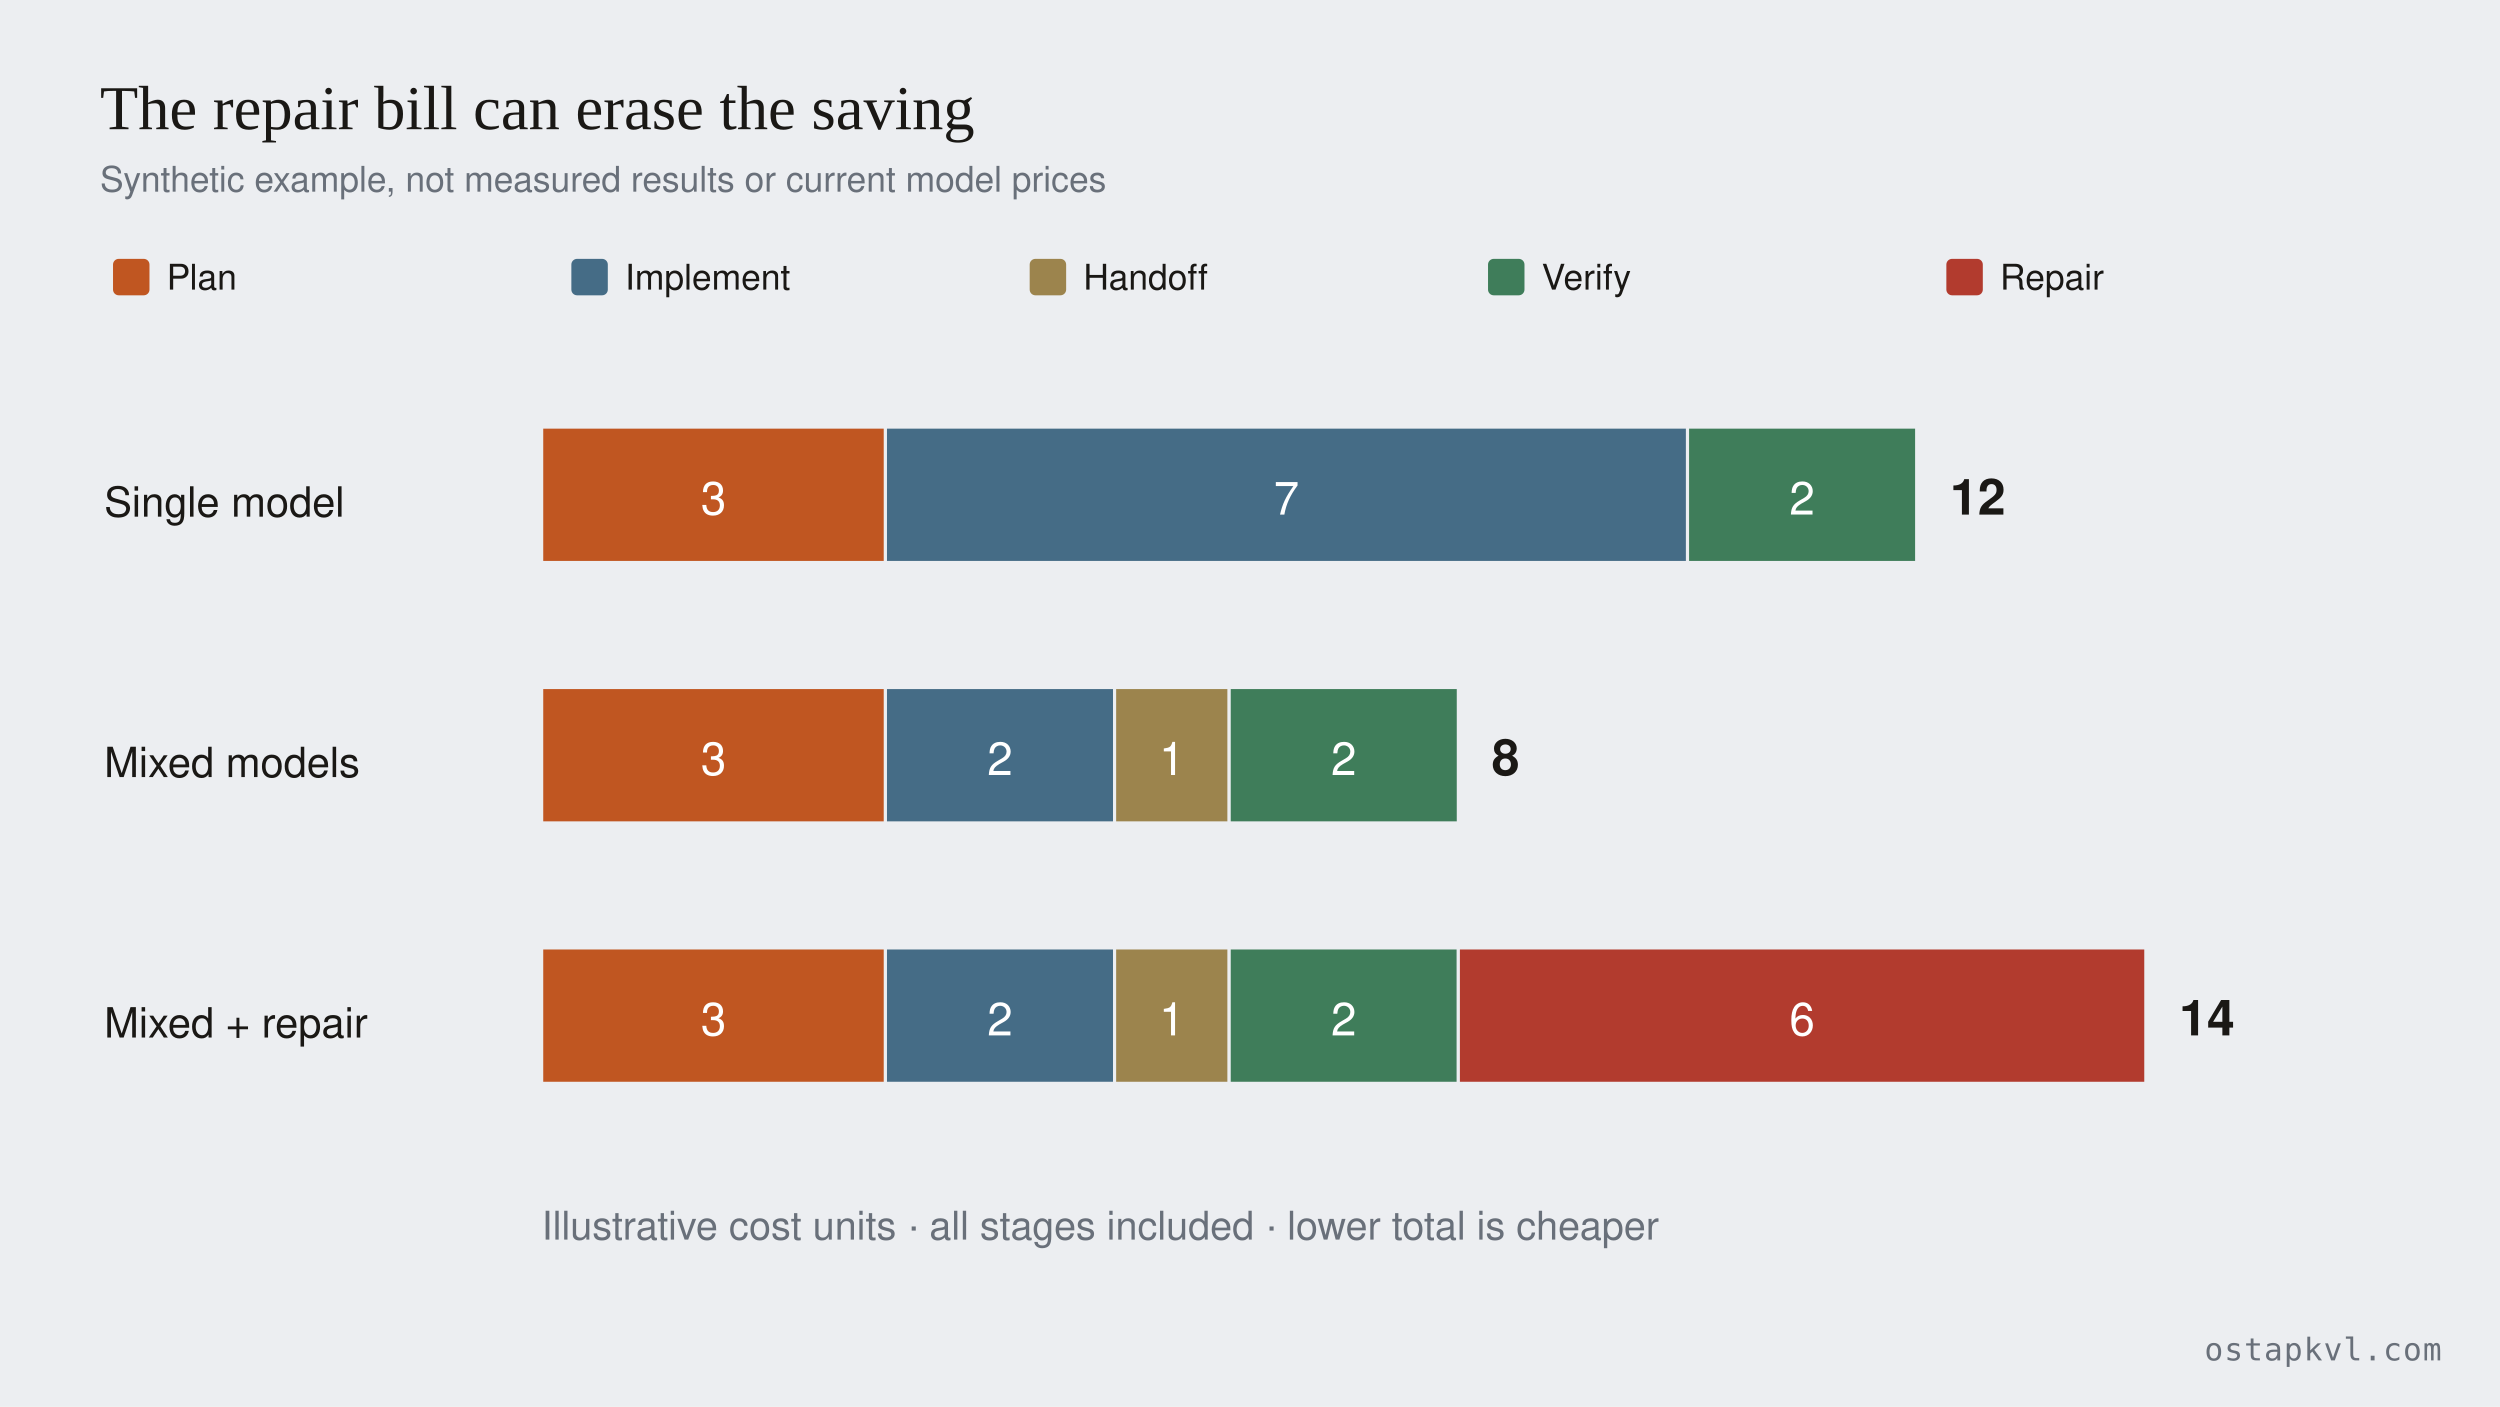
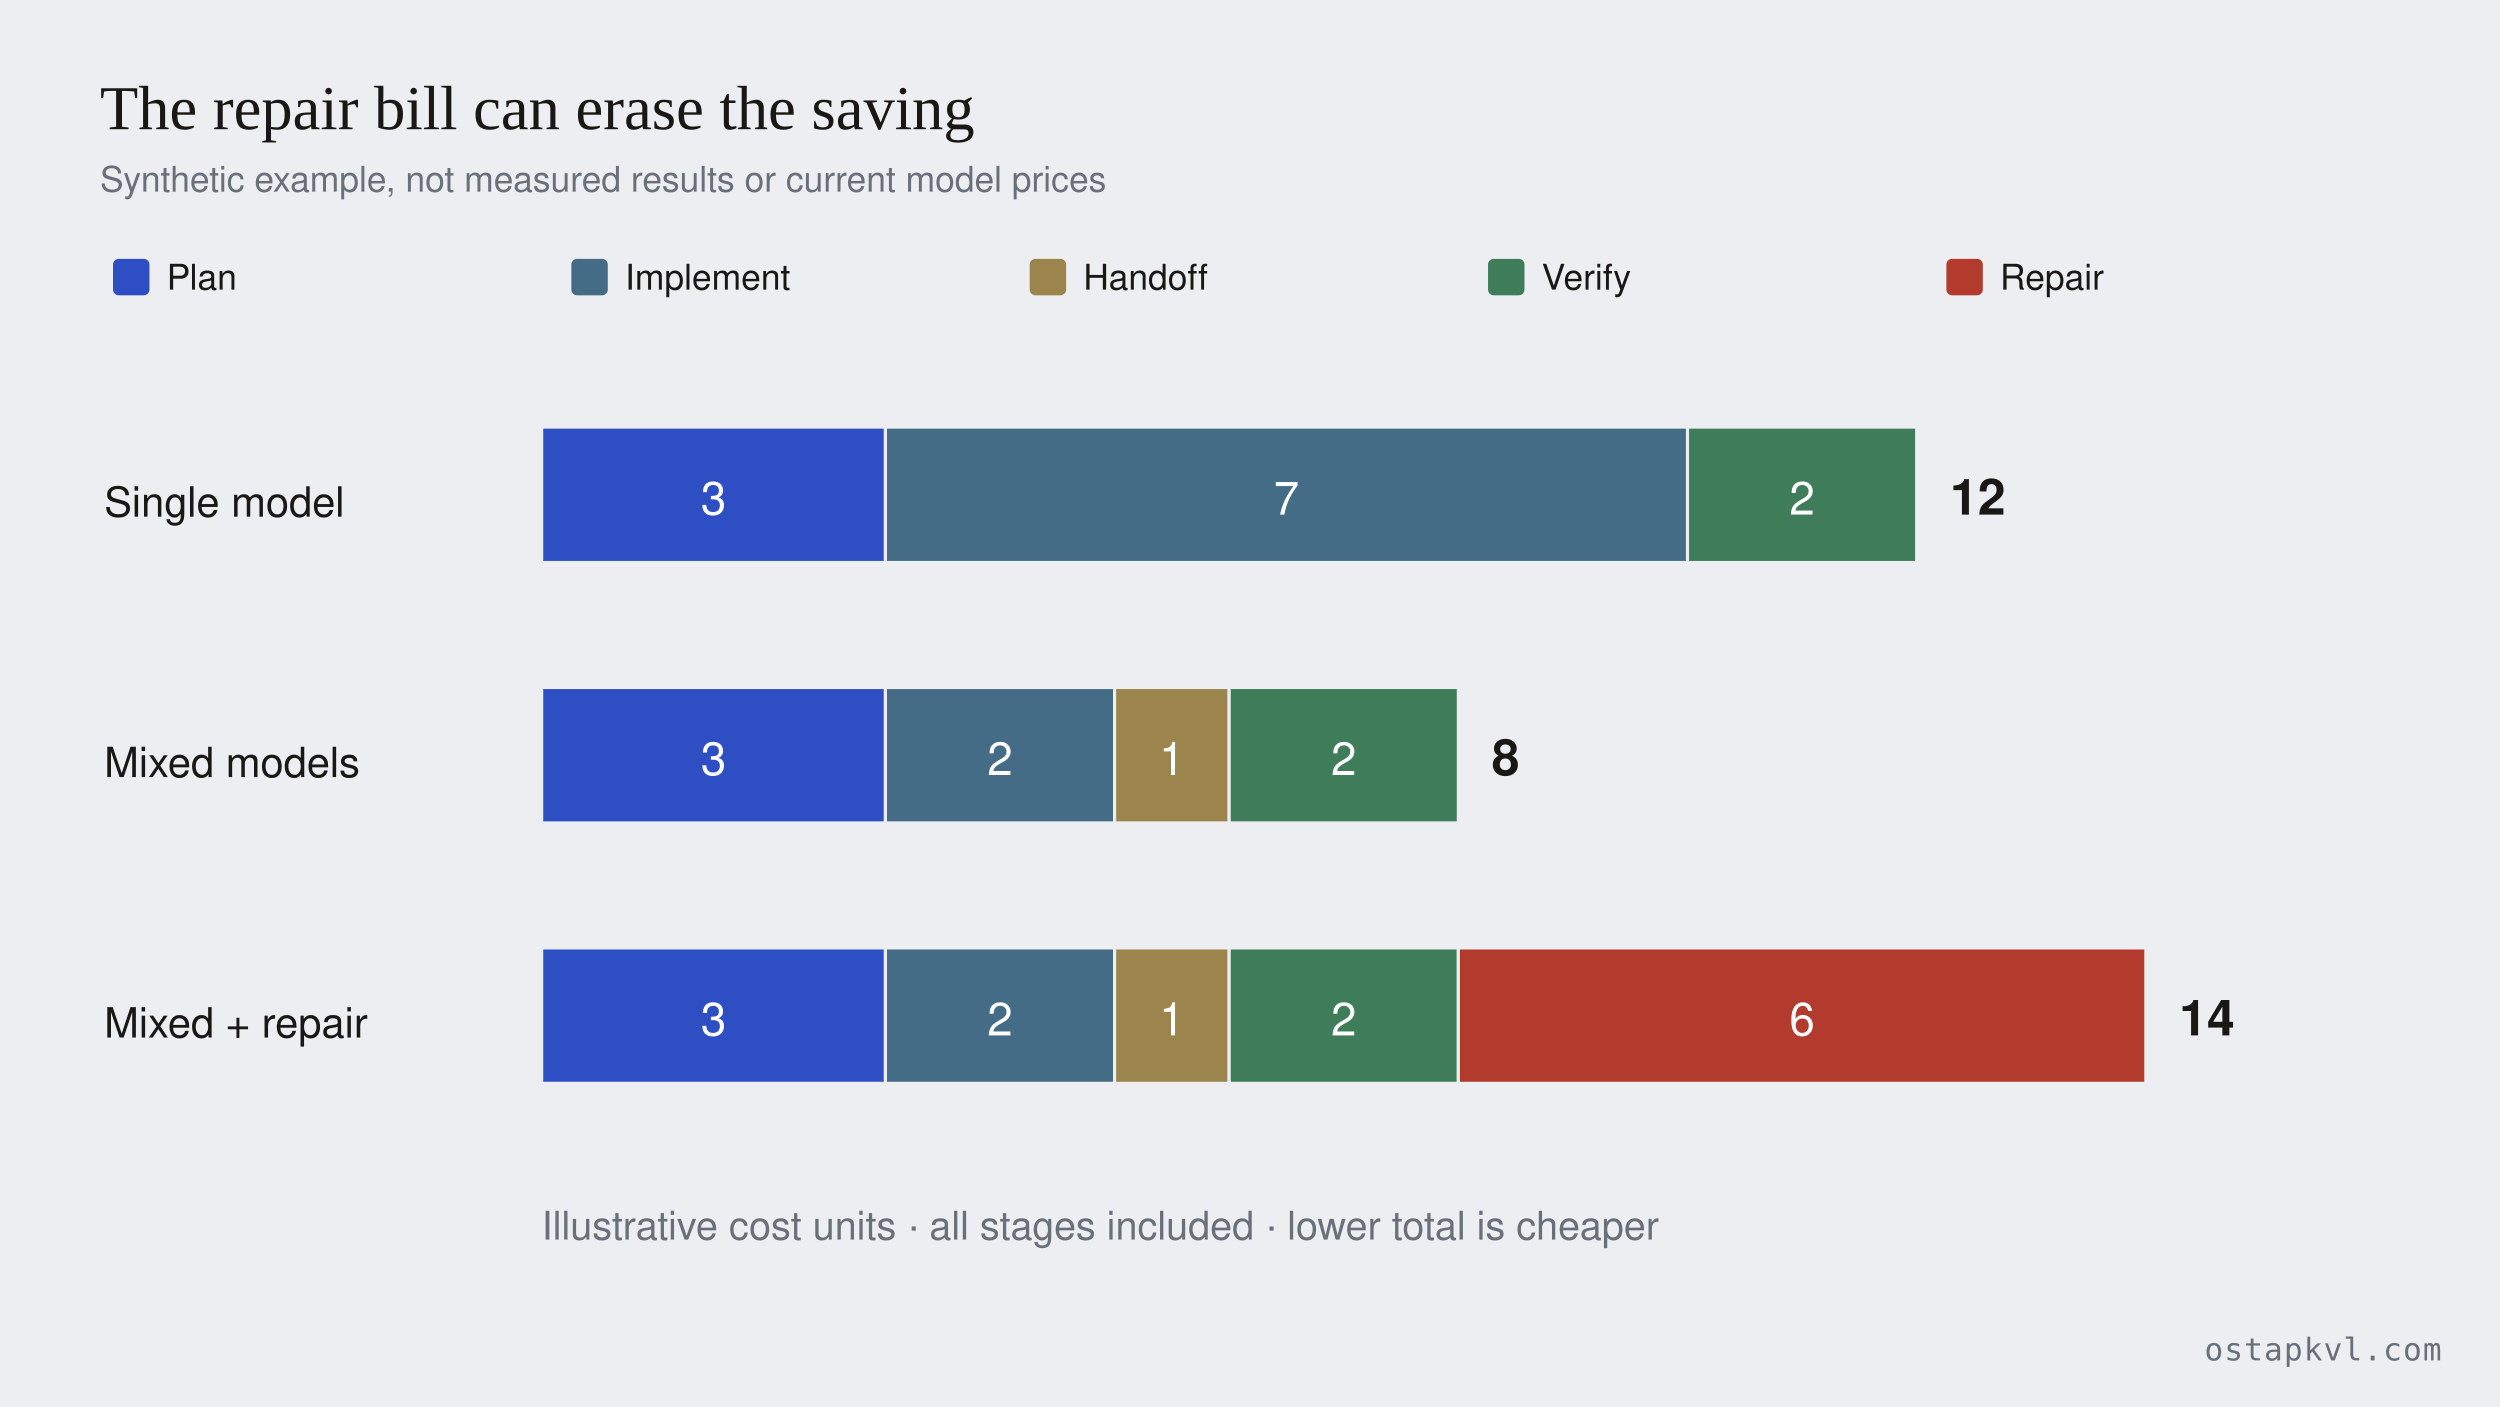
<svg xmlns="http://www.w3.org/2000/svg" width="1200" height="675" viewBox="0 0 1200 675" role="img" aria-label="The repair bill can erase the saving">
  <defs>
    <marker id="arr" viewBox="0 0 10 10" refX="9" refY="5" markerWidth="8" markerHeight="8" orient="auto-start-reverse">
      <path d="M0,0 L10,5 L0,10 z" fill="#69707A" />
    </marker>
    <marker id="arrA" viewBox="0 0 10 10" refX="9" refY="5" markerWidth="8" markerHeight="8" orient="auto-start-reverse">
-       <path d="M0,0 L10,5 L0,10 z" fill="#C05621" />
+       <path d="M0,0 L10,5 L0,10 z" fill="#2E4EC4" />
    </marker>
  </defs>
  <rect width="100%" height="100%" fill="#ECEEF1" />
  <text x="48" y="62" font-family="Georgia, 'Times New Roman', serif" font-size="30" fill="#1A1815">The repair bill can erase the saving</text>
  <text x="48" y="92" font-family="'Helvetica Neue', Helvetica, Arial, sans-serif" font-size="17" fill="#69707A">Synthetic example, not measured results or current model prices</text>
-   <rect x="55" y="125" width="16" height="16" rx="2" fill="#C05621" stroke="#C05621" stroke-width="1.5" />
+   <rect x="55" y="125" width="16" height="16" rx="2" fill="#2E4EC4" stroke="#2E4EC4" stroke-width="1.5" />
  <text x="80" y="139" font-family="'Helvetica Neue', Helvetica, Arial, sans-serif" font-size="17" fill="#1A1815">Plan</text>
  <rect x="275" y="125" width="16" height="16" rx="2" fill="#456C86" stroke="#456C86" stroke-width="1.5" />
  <text x="300" y="139" font-family="'Helvetica Neue', Helvetica, Arial, sans-serif" font-size="17" fill="#1A1815">Implement</text>
  <rect x="495" y="125" width="16" height="16" rx="2" fill="#9C844D" stroke="#9C844D" stroke-width="1.5" />
  <text x="520" y="139" font-family="'Helvetica Neue', Helvetica, Arial, sans-serif" font-size="17" fill="#1A1815">Handoff</text>
  <rect x="715" y="125" width="16" height="16" rx="2" fill="#3F7D5A" stroke="#3F7D5A" stroke-width="1.5" />
  <text x="740" y="139" font-family="'Helvetica Neue', Helvetica, Arial, sans-serif" font-size="17" fill="#1A1815">Verify</text>
  <rect x="935" y="125" width="16" height="16" rx="2" fill="#B23B2E" stroke="#B23B2E" stroke-width="1.5" />
  <text x="960" y="139" font-family="'Helvetica Neue', Helvetica, Arial, sans-serif" font-size="17" fill="#1A1815">Repair</text>
  <text x="50" y="248" font-family="'Helvetica Neue', Helvetica, Arial, sans-serif" font-size="20" fill="#1A1815">Single model</text>
-   <rect x="260" y="205" width="165" height="65" rx="0" fill="#C05621" stroke="#ECEEF1" stroke-width="1.5" />
+   <rect x="260" y="205" width="165" height="65" rx="0" fill="#2E4EC4" stroke="#ECEEF1" stroke-width="1.5" />
  <text x="342.5" y="247" font-family="'Helvetica Neue', Helvetica, Arial, sans-serif" font-size="22" fill="#fff" text-anchor="middle">3</text>
  <rect x="425" y="205" width="385" height="65" rx="0" fill="#456C86" stroke="#ECEEF1" stroke-width="1.5" />
  <text x="617.5" y="247" font-family="'Helvetica Neue', Helvetica, Arial, sans-serif" font-size="22" fill="#fff" text-anchor="middle">7</text>
  <rect x="810" y="205" width="110" height="65" rx="0" fill="#3F7D5A" stroke="#ECEEF1" stroke-width="1.5" />
  <text x="865" y="247" font-family="'Helvetica Neue', Helvetica, Arial, sans-serif" font-size="22" fill="#fff" text-anchor="middle">2</text>
  <text x="936" y="247" font-family="'Helvetica Neue', Helvetica, Arial, sans-serif" font-size="24" fill="#1A1815" font-weight="700">12</text>
  <text x="50" y="373" font-family="'Helvetica Neue', Helvetica, Arial, sans-serif" font-size="20" fill="#1A1815">Mixed models</text>
-   <rect x="260" y="330" width="165" height="65" rx="0" fill="#C05621" stroke="#ECEEF1" stroke-width="1.5" />
+   <rect x="260" y="330" width="165" height="65" rx="0" fill="#2E4EC4" stroke="#ECEEF1" stroke-width="1.5" />
  <text x="342.5" y="372" font-family="'Helvetica Neue', Helvetica, Arial, sans-serif" font-size="22" fill="#fff" text-anchor="middle">3</text>
  <rect x="425" y="330" width="110" height="65" rx="0" fill="#456C86" stroke="#ECEEF1" stroke-width="1.5" />
  <text x="480" y="372" font-family="'Helvetica Neue', Helvetica, Arial, sans-serif" font-size="22" fill="#fff" text-anchor="middle">2</text>
  <rect x="535" y="330" width="55" height="65" rx="0" fill="#9C844D" stroke="#ECEEF1" stroke-width="1.5" />
  <text x="562.5" y="372" font-family="'Helvetica Neue', Helvetica, Arial, sans-serif" font-size="22" fill="#fff" text-anchor="middle">1</text>
  <rect x="590" y="330" width="110" height="65" rx="0" fill="#3F7D5A" stroke="#ECEEF1" stroke-width="1.5" />
  <text x="645" y="372" font-family="'Helvetica Neue', Helvetica, Arial, sans-serif" font-size="22" fill="#fff" text-anchor="middle">2</text>
  <text x="716" y="372" font-family="'Helvetica Neue', Helvetica, Arial, sans-serif" font-size="24" fill="#1A1815" font-weight="700">8</text>
  <text x="50" y="498" font-family="'Helvetica Neue', Helvetica, Arial, sans-serif" font-size="20" fill="#1A1815">Mixed + repair</text>
-   <rect x="260" y="455" width="165" height="65" rx="0" fill="#C05621" stroke="#ECEEF1" stroke-width="1.5" />
+   <rect x="260" y="455" width="165" height="65" rx="0" fill="#2E4EC4" stroke="#ECEEF1" stroke-width="1.5" />
  <text x="342.5" y="497" font-family="'Helvetica Neue', Helvetica, Arial, sans-serif" font-size="22" fill="#fff" text-anchor="middle">3</text>
  <rect x="425" y="455" width="110" height="65" rx="0" fill="#456C86" stroke="#ECEEF1" stroke-width="1.5" />
  <text x="480" y="497" font-family="'Helvetica Neue', Helvetica, Arial, sans-serif" font-size="22" fill="#fff" text-anchor="middle">2</text>
  <rect x="535" y="455" width="55" height="65" rx="0" fill="#9C844D" stroke="#ECEEF1" stroke-width="1.5" />
  <text x="562.5" y="497" font-family="'Helvetica Neue', Helvetica, Arial, sans-serif" font-size="22" fill="#fff" text-anchor="middle">1</text>
  <rect x="590" y="455" width="110" height="65" rx="0" fill="#3F7D5A" stroke="#ECEEF1" stroke-width="1.5" />
  <text x="645" y="497" font-family="'Helvetica Neue', Helvetica, Arial, sans-serif" font-size="22" fill="#fff" text-anchor="middle">2</text>
  <rect x="700" y="455" width="330" height="65" rx="0" fill="#B23B2E" stroke="#ECEEF1" stroke-width="1.5" />
  <text x="865" y="497" font-family="'Helvetica Neue', Helvetica, Arial, sans-serif" font-size="22" fill="#fff" text-anchor="middle">6</text>
  <text x="1046" y="497" font-family="'Helvetica Neue', Helvetica, Arial, sans-serif" font-size="24" fill="#1A1815" font-weight="700">14</text>
  <text x="260" y="595" font-family="'Helvetica Neue', Helvetica, Arial, sans-serif" font-size="19" fill="#69707A">Illustrative cost units · all stages included · lower total is cheaper</text>
  <text x="1172" y="653" font-family="Menlo, Consolas, monospace" font-size="15" fill="#69707A" text-anchor="end" letter-spacing="0.5">ostapkvl.com</text>
</svg>
